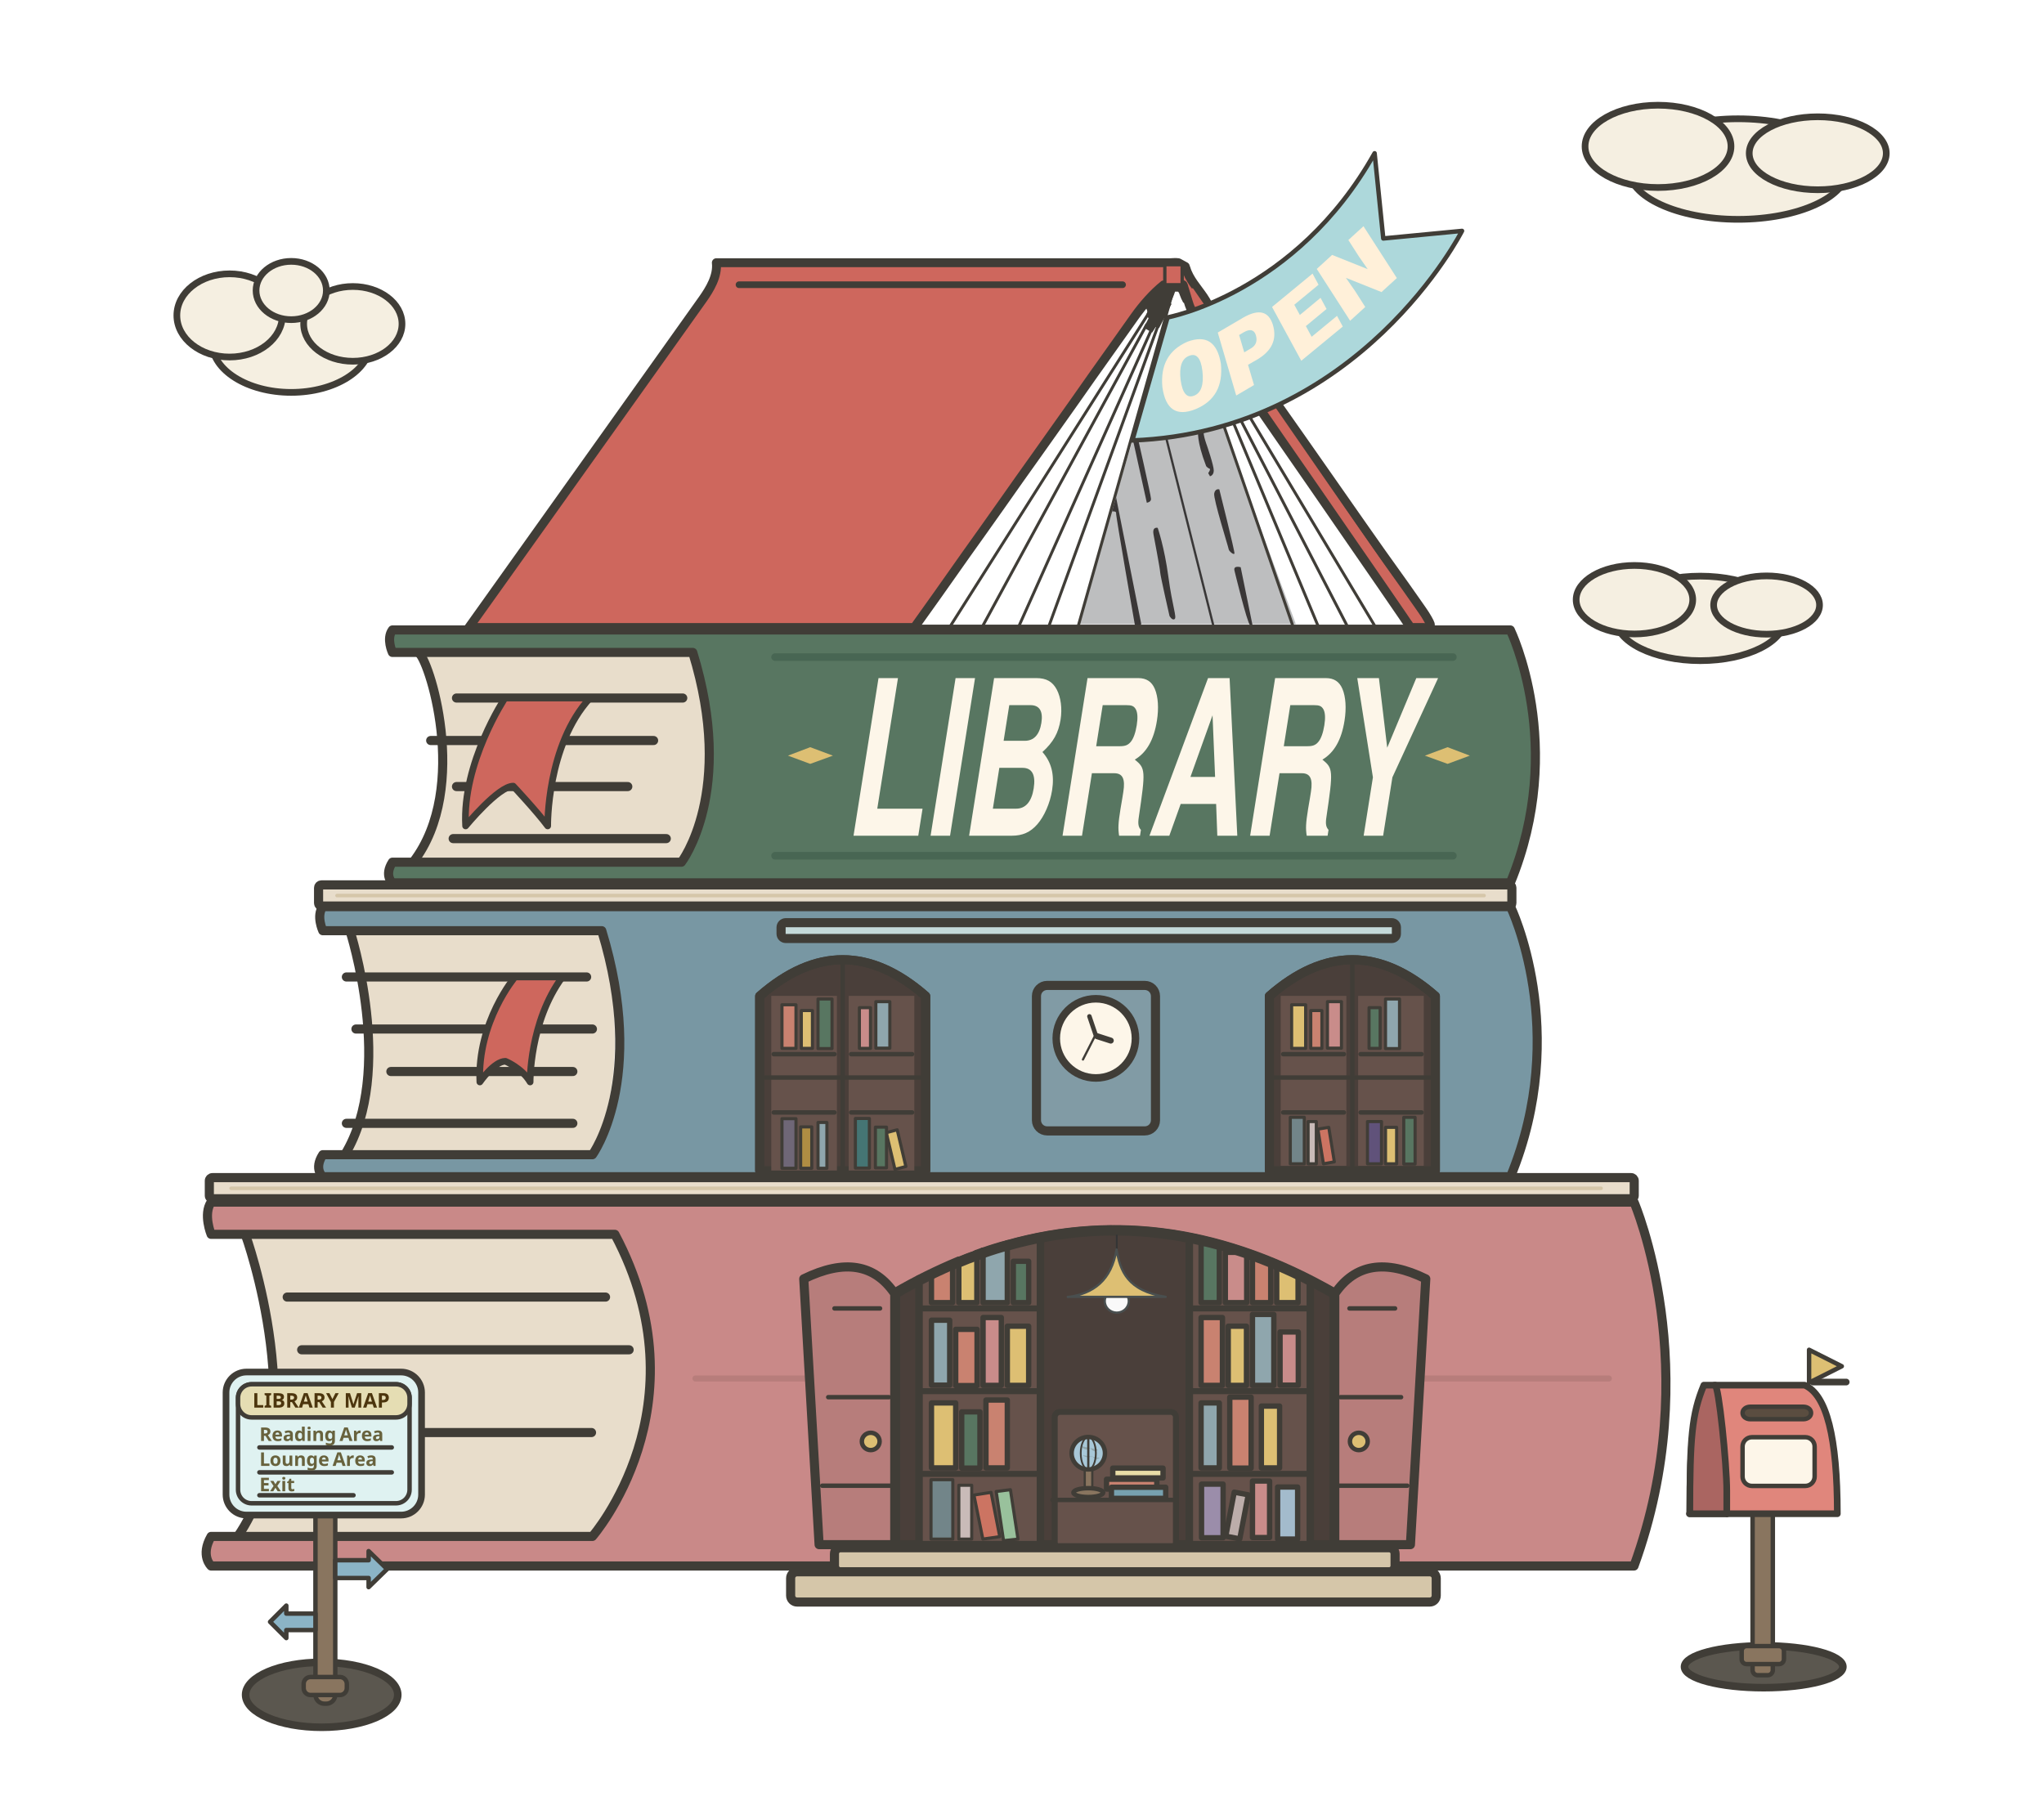
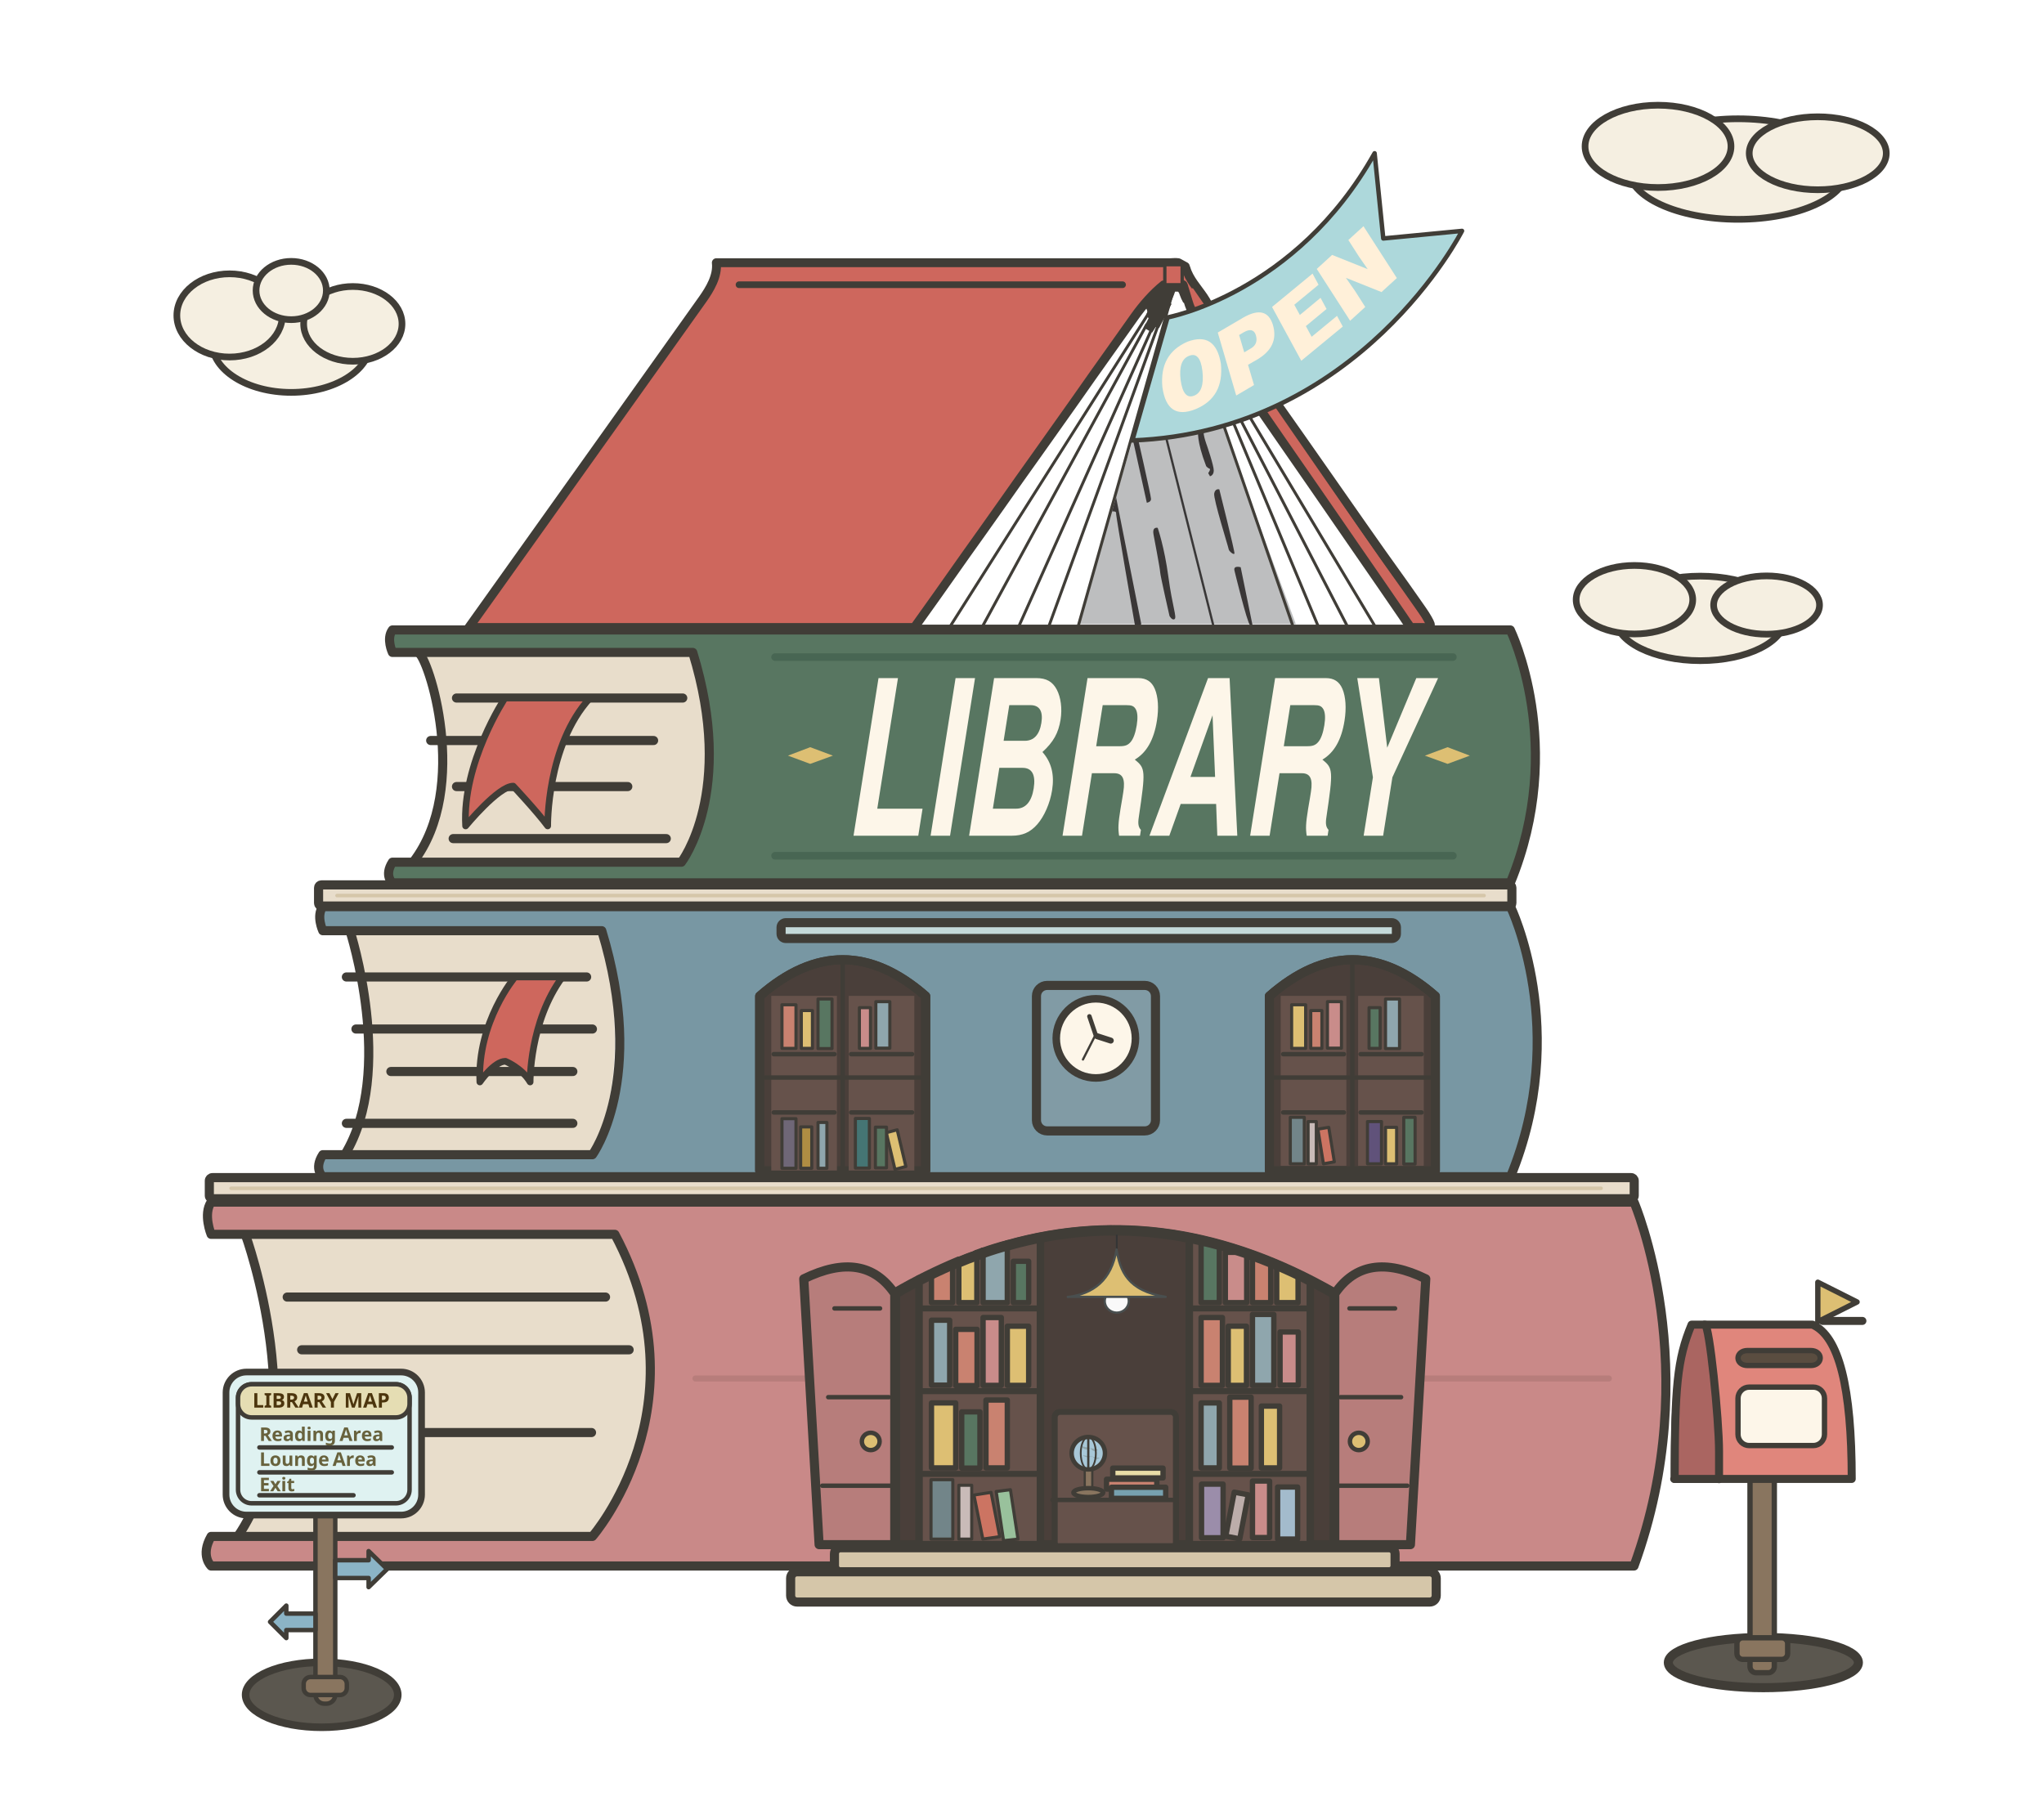
<svg xmlns="http://www.w3.org/2000/svg" id="_图层_1" version="1.1" viewBox="0 0 918.8 813.4">
  <defs>
    <style>
      .st0 {
        fill: #3a3737;
      }

      .st1, .st2, .st3, .st4, .st5, .st6, .st7, .st8, .st9, .st10, .st11, .st12, .st13, .st14, .st15, .st16, .st17, .st18, .st19, .st20, .st21, .st22, .st23, .st24, .st25, .st26, .st27, .st28, .st29, .st30, .st31, .st32, .st33, .st34, .st35, .st36, .st37, .st38, .st39, .st40, .st41, .st42, .st43, .st44, .st45, .st46, .st47, .st48, .st49, .st50, .st51, .st52, .st53, .st54, .st55, .st56, .st57, .st58, .st59, .st60, .st61, .st62, .st63, .st64, .st65, .st66, .st67, .st68 {
        stroke-linecap: round;
      }

      .st1, .st2, .st3, .st4, .st5, .st6, .st8, .st9, .st10, .st11, .st12, .st13, .st14, .st15, .st16, .st17, .st18, .st19, .st20, .st21, .st22, .st23, .st24, .st25, .st26, .st27, .st28, .st29, .st30, .st31, .st32, .st33, .st34, .st35, .st36, .st38, .st39, .st41, .st42, .st43, .st44, .st46, .st47, .st48, .st49, .st50, .st52, .st53, .st54, .st55, .st56, .st57, .st58, .st59, .st60, .st61, .st63, .st64, .st66, .st67, .st68 {
        stroke: #403d37;
      }

      .st1, .st3, .st4, .st5, .st6, .st7, .st8, .st9, .st10, .st11, .st12, .st13, .st14, .st15, .st16, .st17, .st18, .st19, .st20, .st21, .st22, .st23, .st24, .st25, .st26, .st27, .st28, .st29, .st30, .st31, .st32, .st33, .st34, .st35, .st36, .st37, .st38, .st39, .st40, .st41, .st42, .st43, .st44, .st45, .st46, .st47, .st48, .st49, .st50, .st51, .st52, .st53, .st54, .st55, .st56, .st57, .st58, .st59, .st60, .st61, .st62, .st63, .st64, .st65, .st66, .st67, .st68 {
        stroke-linejoin: round;
      }

      .st1, .st13, .st14, .st15, .st16, .st18, .st19, .st20, .st25, .st31, .st33, .st58, .st59 {
        stroke-width: 1.4px;
      }

      .st1, .st69, .st27, .st44, .st51 {
        fill: #ddbf73;
      }

      .st2, .st70 {
        stroke-miterlimit: 10;
      }

      .st2, .st70, .st7, .st8, .st22, .st23, .st37, .st45, .st46, .st60, .st62, .st63, .st64, .st65, .st66 {
        fill: none;
      }

      .st2, .st23 {
        stroke-width: 1.3px;
      }

      .st3 {
        fill: #e5ddb3;
      }

      .st3, .st6, .st9, .st17, .st21, .st27, .st34, .st46, .st48 {
        stroke-width: 2px;
      }

      .st4 {
        fill: #c98988;
      }

      .st4, .st12, .st26, .st36, .st39, .st47, .st50, .st52, .st63, .st67 {
        stroke-width: 4.1px;
      }

      .st5 {
        fill: #aa6561;
      }

      .st5, .st11, .st24, .st60, .st61, .st68 {
        stroke-width: 3px;
      }

      .st6 {
        fill: #add8db;
      }

      .st70 {
        stroke: #393737;
      }

      .st7 {
        stroke: #ce675d;
      }

      .st9 {
        fill: #a8c8d8;
      }

      .st10 {
        stroke-width: 4px;
      }

      .st10, .st11, .st35 {
        fill: #ce675d;
      }

      .st12 {
        fill: #819ba5;
      }

      .st13 {
        fill: #457574;
      }

      .st14 {
        fill: #60527a;
      }

      .st15 {
        fill: #728589;
      }

      .st16, .st71, .st54 {
        fill: #8fa6ad;
      }

      .st17, .st30, .st72 {
        fill: #fdf6e9;
      }

      .st18, .st42 {
        fill: #c98c8a;
      }

      .st19, .st57 {
        fill: #c98270;
      }

      .st20 {
        fill: #cc7462;
      }

      .st21, .st32 {
        fill: #89755f;
      }

      .st22, .st62 {
        stroke-width: .8px;
      }

      .st73 {
        fill: #4c350d;
        font-family: HelveticaNeueTU-Bold, HelveticaNeueTU;
        font-size: 9.1px;
      }

      .st73, .st74, .st75, .st76, .st72, .st77 {
        isolation: isolate;
      }

      .st73, .st72 {
        font-weight: 700;
      }

      .st24 {
        fill: #e0867c;
      }

      .st75 {
        fill: #68623d;
        font-family: MyriadPro-BlackSemiExt, 'Myriad Pro';
        font-size: 8.5px;
        font-weight: 800;
      }

      .st25 {
        fill: #6f6777;
      }

      .st26 {
        fill: #c4d9d9;
      }

      .st28, .st29, .st78 {
        fill: #66524b;
      }

      .st28, .st30, .st56, .st65 {
        stroke-width: 3.4px;
      }

      .st29, .st37, .st64 {
        stroke-width: 2.7px;
      }

      .st31, .st52, .st55 {
        fill: #587661;
      }

      .st79, .st39 {
        fill: #e8ddcb;
      }

      .st33 {
        fill: #c9bbb8;
      }

      .st34 {
        fill: #5a4d40;
      }

      .st35 {
        stroke-width: 1.5px;
      }

      .st36 {
        fill: #7897a3;
      }

      .st37 {
        stroke: #b77d7b;
      }

      .st38 {
        fill: #e8dda7;
      }

      .st38, .st41, .st42, .st43, .st44, .st49, .st53, .st54, .st55, .st57 {
        stroke-width: 2.4px;
      }

      .st76 {
        opacity: 0;
      }

      .st76, .st80 {
        fill: #403d37;
      }

      .st40 {
        fill: #f9f9f9;
      }

      .st40, .st51 {
        stroke: #494f4f;
      }

      .st81 {
        fill: #fff0d9;
      }

      .st41 {
        fill: #bcadaa;
      }

      .st43 {
        fill: #77a1af;
      }

      .st45 {
        stroke: #d5c6a9;
        stroke-width: 1.6px;
      }

      .st47 {
        fill: #4a3f3a;
      }

      .st48 {
        fill: #8bb4c6;
      }

      .st49 {
        fill: #a3bbcc;
      }

      .st50 {
        fill: #d5c6a9;
      }

      .st53 {
        fill: #9b8daa;
      }

      .st56 {
        fill: #5b574f;
      }

      .st58 {
        fill: #99c19c;
      }

      .st59 {
        fill: #af8d43;
      }

      .st61 {
        fill: #f5efe1;
      }

      .st62 {
        stroke: #343535;
      }

      .st72 {
        font-family: Helvetica-Bold, Helvetica;
        font-size: 97.2px;
      }

      .st65 {
        stroke: #486653;
      }

      .st77 {
        fill: #a1a3a4;
        opacity: .7;
      }

      .st66 {
        stroke-width: 4.7px;
      }

      .st67 {
        fill: #b77d7b;
      }

      .st68 {
        fill: #dff2f1;
      }
    </style>
  </defs>
  <g>
    <ellipse class="st61" cx="781.3" cy="76" rx="49.2" ry="22.6" />
    <ellipse class="st61" cx="745.3" cy="65.8" rx="32.8" ry="18.5" />
    <ellipse class="st61" cx="817.1" cy="68.9" rx="30.8" ry="16.4" />
  </g>
  <g>
    <ellipse class="st61" cx="764.3" cy="278" rx="38.1" ry="19" />
    <ellipse class="st61" cx="734.7" cy="269.6" rx="26.2" ry="15.4" />
    <ellipse class="st61" cx="794.1" cy="272" rx="23.8" ry="13.1" />
  </g>
  <g>
    <ellipse class="st61" cx="130.9" cy="154" rx="35.6" ry="22.4" />
    <ellipse class="st61" cx="103.2" cy="141.8" rx="23.7" ry="18.7" />
    <ellipse class="st61" cx="158.6" cy="145.6" rx="22.1" ry="16.8" />
    <ellipse class="st61" cx="130.9" cy="130.6" rx="15.8" ry="13.1" />
  </g>
  <path class="st42" d="M1050.8,1088.6" />
  <g>
    <g>
      <path class="st77" d="M511.2,190.9l-26.8,89.7h98.1l-34.4-93.5s-21,4.9-37,3.8h.1Z" />
      <g>
        <path class="st10" d="M210.6,282.3c3.1-4.3,6.1-8.6,9.2-12.9,7.5-10.6,15.1-21.1,22.6-31.7,9.5-13.3,19-26.7,28.5-40,9-12.6,18-25.3,27-37.9,6-8.4,12-16.9,18-25.3,3.1-4.4,6.8-10.4,6.1-16.4h204.1c1,0,2.3-.2,3.6,0l3.1,1.7c0,.3.2.6.3.8,1.4,4.9,5.2,8.9,7.9,12.9,1.4,2,2.4,4.4,3.9,6.4s1.2,1.8,1.9,2.7c1.7,2.4,3.4,4.9,5.1,7.3,4.8,6.9,9.7,13.8,14.5,20.7,6,8.6,12,17.2,18.1,25.8,6.4,9.1,12.7,18.2,19.1,27.3,5.9,8.4,11.7,16.8,17.6,25.1,3.5,4.9,7,9.8,10.5,14.7,1.7,2.5,3.5,4.9,5.2,7.4s3.4,4.7,4.8,7.2,1.5,2.8,1,3.7-2.1.3-2.7.3h-5.9c-1.2-1.7-2.4-3.4-3.5-5.1-3.1-4.6-6.3-9.1-9.4-13.7-4.5-6.6-9.1-13.1-13.6-19.7-5.3-7.7-10.7-15.5-16-23.2-5.6-8-11.1-16.1-16.7-24.1-5.2-7.5-10.4-15-15.6-22.6-4.2-6.2-8.5-12.3-12.7-18.5s-6.5-9.9-10.1-14.5c-1.7-2.1-2.3-4.9-3.1-7.5-.4-1.2-.7-2.4-1.1-3.6s-.3-1.5-.7-1.7-6.2.5-6.6.4c-.7-.1-1.6-.4-1.8-.3-4.8,3.8-9.6,9.3-13.2,14.4-3.8,5.4-7.7,10.8-11.5,16.2-5,7-10,14.1-14.9,21.1-5.6,7.9-11.2,15.8-16.8,23.7-5.7,8-11.4,16-17,24-5.2,7.4-10.5,14.8-15.7,22.1-4.2,6-8.5,12-12.7,18-2.7,3.8-5.5,7.7-8.2,11.5l-2.2,3.1h-200.2" />
        <rect class="st35" x="523.6" y="119" width="7.8" height="9" />
        <path class="st80" d="M524.1,129.7c-.2,0-.8.5-1,.6-.4.2-.8.5-1.1.7-.7.5-1.4,1-1.9,1.6-1.2,1.4-2.5,2.8-3.8,4.3-.4.4-1.3,1.1-1.1,1.6s.6,1.2.5,1.7-.2.6-.3.9c-.2.5.9,2,.9,2l-2.2,4.2,3.8,2.2c.5-.8,1.1-1.6,1.6-2.5,0,0,1.5.5,1.5.5.8-1.6,1.7-3.2,2.5-4.8.6-1.2,1.2-2.3,1.8-3.5s.6-1.2.9-1.8.4-.5.4-.7-.4-.3-.4-.5v-.2c.4-.8.7-1.7,1.1-2.5.3-.8.7-1.6.9-2.4h1.2c.5,0,.9,1.4,1,1.7.2.5.4,1,.6,1.5.3.6.6,1.2.9,1.8l1.5-.3-2.7-6.2h-6.7,0Z" />
        <line class="st23" x1="516.2" y1="141" x2="427.1" y2="281.6" />
        <line class="st23" x1="515.4" y1="146" x2="441.2" y2="282.4" />
        <line class="st23" x1="517.7" y1="147.9" x2="457.6" y2="282.4" />
        <line class="st23" x1="520.5" y1="146.5" x2="471.3" y2="282" />
        <line class="st23" x1="527.2" y1="131.1" x2="484.4" y2="282.4" />
        <path class="st0" d="M499.9,229.9s2-.2,1.8.8,8.5,50.6,8.5,50.6c0,0,2.2.8,2.8-.8l-11.3-56.9-1.8,6.3h0Z" />
        <path class="st0" d="M509.3,197.9l6.2,28.1s1.9-.2,1.9-1.7-6.5-29.9-6.5-29.9c0,0-1-.7-.8-2s-.8,5.5-.8,5.5h0Z" />
        <path class="st0" d="M538.6,193.8s-.9,4.1,3.6,15.8c0,0,.8.9,1.5,1.1s-.6,2-.6,2l.8,1.4s1.7-.3,1.7-2.6-3.1-11.3-3.1-11.3c0,0-1.8-4.7-1.4-6.4h-2.7.2Z" />
        <path class="st0" d="M548.1,220s-1.8-.6-2.3,1.8,6.4,24.2,6.5,25.1,2.4,2.8,2.6,1.9-6.8-28.8-6.8-28.8Z" />
        <path class="st0" d="M554.9,256.5s5.7,23.6,7,24.5l1.3.9-5.5-26.9s-3.4-1-2.8,1.5Z" />
        <path class="st0" d="M518.5,240.2s3,15.7,3,17,4.2,19.7,4.2,19.7c0,0,1.2,2.2,2.3,1.4s-1-5.6-2.8-19-4.8-22-4.8-22c0,0-2.5-.7-1.9,2.8h0Z" />
        <line class="st70" x1="522.3" y1="189.2" x2="545.7" y2="282.4" />
        <line class="st2" x1="581.5" y1="282.4" x2="548" y2="185.2" />
        <line class="st2" x1="552" y1="184.2" x2="592.9" y2="282.4" />
        <line class="st2" x1="554.9" y1="183.4" x2="606.1" y2="282.4" />
        <line class="st2" x1="559" y1="182.8" x2="618.6" y2="282.4" />
        <line class="st60" x1="410.8" y1="282.3" x2="633.9" y2="282.3" />
        <line class="st7" x1="536" y1="130.1" x2="638.7" y2="278.6" />
        <path class="st6" d="M524.8,142.7s57.7-10.6,93.1-73.8l3.9,38.3,35.4-3.4s-45.7,90.3-148.2,94.2l15.8-55.2h0Z" />
        <line class="st60" x1="332.2" y1="128" x2="504.6" y2="128" />
      </g>
    </g>
    <g>
      <g>
        <rect class="st39" x="143.2" y="397.8" width="536.4" height="9.5" rx="1.3" ry="1.3" />
        <line class="st45" x1="151.5" y1="402.6" x2="667.1" y2="402.6" />
      </g>
      <g>
        <g>
          <path class="st79" d="M155,519.1c19.7-51.8,2.3-100.7,2.3-100.7h112.7s17.5,63.3-5.5,100.7h-109.6.1Z" />
          <line class="st63" x1="263.7" y1="439.2" x2="155.7" y2="439.2" />
          <line class="st63" x1="266.3" y1="462.6" x2="160" y2="462.6" />
          <line class="st63" x1="257.5" y1="481.7" x2="175.7" y2="481.7" />
          <line class="st63" x1="257.5" y1="505" x2="155.7" y2="505" />
          <path class="st63" d="M157.3,418.4s20.5,63.3-2.3,100.7" />
        </g>
        <path class="st36" d="M145.1,407.6h533.9s27,55.6,0,121.4H145.1s-4.2-3.4,0-9.9h121.2s24.6-33.7,4.2-100.7h-125.4s-3.1-6.7,0-10.8h0Z" />
        <path class="st11" d="M231.5,439.2s-17,20.1-15.8,47.2c0,0,6.4-9.3,11.5-9.3,0,0,7.4,3,11.1,9.3,0,0-.4-27,14.5-47.2h-21.3Z" />
      </g>
      <g>
        <rect class="st26" x="351.1" y="414.8" width="276.6" height="7.1" rx="2.1" ry="2.1" />
        <g>
          <path class="st47" d="M341.5,526.3v-78.5c24.9-21.8,49.7-21.8,74.6,0v78.5h-74.6Z" />
          <path class="st63" d="M341.5,526.3v-78.5c24.9-21.8,49.7-21.8,74.6,0v78.5" />
          <rect class="st78" x="346.7" y="447.7" width="29.5" height="78.5" />
          <rect class="st78" x="381.5" y="447.7" width="29.5" height="78.5" />
          <line class="st46" x1="347.8" y1="473.9" x2="375.1" y2="473.9" />
          <line class="st46" x1="347.8" y1="500.1" x2="375.1" y2="500.1" />
          <rect class="st19" x="351.5" y="451.7" width="6.3" height="19.6" />
          <rect class="st1" x="360.2" y="454.3" width="5" height="17" />
          <rect class="st16" x="367.7" y="504.6" width="4" height="20.6" />
          <rect class="st31" x="367.7" y="449.1" width="6.3" height="22.3" />
          <rect class="st25" x="351.5" y="502.9" width="6.3" height="22.3" />
          <line class="st46" x1="382.6" y1="473.9" x2="410" y2="473.9" />
          <line class="st46" x1="382.6" y1="500.1" x2="410" y2="500.1" />
          <rect class="st18" x="386.3" y="453" width="5" height="18.3" />
          <rect class="st59" x="359.9" y="506.6" width="5" height="18.6" />
          <rect class="st16" x="393.7" y="450.3" width="6.3" height="20.9" />
          <line class="st46" x1="378.8" y1="431.3" x2="378.8" y2="526.3" />
          <line class="st46" x1="341.5" y1="484.4" x2="416.1" y2="484.4" />
          <polygon class="st1" points="398.4 509.2 403.3 507.9 407.2 524.4 402.3 525.7 398.4 509.2" />
          <rect class="st31" x="393.5" y="506.7" width="5" height="18.3" />
          <rect class="st13" x="384.5" y="502.8" width="6.3" height="22.3" />
        </g>
        <g>
          <path class="st47" d="M570.6,526.3v-78.5c24.9-21.8,49.7-21.8,74.6,0v78.5h-74.6Z" />
          <path class="st63" d="M570.6,526.3v-78.5c24.9-21.8,49.7-21.8,74.6,0v78.5" />
          <line class="st46" x1="607.9" y1="431.3" x2="607.9" y2="526.3" />
          <rect class="st78" x="575.7" y="447.7" width="29.5" height="76.4" />
          <rect class="st78" x="610.5" y="447.7" width="29.5" height="76.4" />
          <line class="st46" x1="576.8" y1="473.9" x2="604.1" y2="473.9" />
          <line class="st46" x1="576.8" y1="500.1" x2="604.1" y2="500.1" />
          <rect class="st1" x="580.6" y="451.7" width="6.3" height="19.6" />
          <rect class="st19" x="589.2" y="454.3" width="5" height="17" />
          <polygon class="st20" points="592.4 507.6 597.3 506.8 599.8 522.3 594.9 523.2 592.4 507.6" />
          <rect class="st33" x="588" y="504.2" width="3.7" height="19" />
          <rect class="st18" x="596.7" y="450.3" width="6.3" height="20.9" />
          <line class="st46" x1="611.6" y1="473.9" x2="639" y2="473.9" />
          <line class="st46" x1="611.6" y1="500.1" x2="639" y2="500.1" />
          <rect class="st31" x="615.4" y="453" width="5" height="18.3" />
          <rect class="st16" x="622.8" y="449.1" width="6.3" height="22.3" />
          <rect class="st15" x="580" y="502.3" width="6.3" height="20.9" />
          <line class="st46" x1="570.6" y1="484.4" x2="645.2" y2="484.4" />
          <rect class="st14" x="614.7" y="504.2" width="6.3" height="19" />
          <rect class="st1" x="622.8" y="506.8" width="5" height="16.4" />
          <rect class="st31" x="631" y="502.3" width="5.1" height="21" />
        </g>
        <g id="reading-clock" style="cursor:pointer">
          <rect class="st12" x="465.9" y="443" width="53.5" height="65.4" rx="4.8" ry="4.8" />
          <circle class="st30" cx="492.6" cy="466.8" r="17.8" />
          <line class="st46" x1="492.6" y1="465.5" x2="489.7" y2="456.9" />
          <line class="st64" x1="493.1" y1="465.8" x2="499.3" y2="467.8" />
          <line class="st8" x1="492.1" y1="465.9" x2="486.8" y2="476.3" />
        </g>
      </g>
    </g>
    <g>
      <g>
        <g>
          <path class="st79" d="M108.7,690.7c29.7-69.8,3.5-135.8,3.5-135.8h169.7s26.4,85.3-8.3,135.8H108.7Z" />
          <line class="st63" x1="272.2" y1="583.1" x2="129.1" y2="583.1" />
          <line class="st63" x1="282.8" y1="606.8" x2="135.6" y2="606.8" />
          <line class="st63" x1="265.9" y1="644" x2="141.4" y2="644" />
          <path class="st63" d="M110.3,555s31.2,85.3-3.5,135.8" />
        </g>
        <path class="st4" d="M94.9,540.4h639.6s32.3,74.9,0,163.6H94.9s-5-4.6,0-13.3h171.4s51.1-58.6,10.1-135.8H94.9s-3.7-9,0-14.5Z" />
      </g>
      <g>
        <rect class="st39" x="94.1" y="529.4" width="640.5" height="9.5" rx="1.4" ry="1.4" />
        <line class="st45" x1="103.9" y1="534.2" x2="719.7" y2="534.2" />
      </g>
      <g>
        <path class="st76" d="M258.1,707.7h467.1l6.5-4.8H251.6l6.5,4.8h0Z" />
        <line class="st37" x1="312.6" y1="619.7" x2="723.2" y2="619.7" />
        <g>
          <path class="st47" d="M402.3,694.4v-112.9c65.4-38.1,131.3-38.1,197.6,0v112.9h-197.6Z" />
          <path class="st28" d="M467.7,556.4v136.7c0,.8-.6,1.3-1.4,1.3h-51.8c-.8,0-1.4-.6-1.4-1.3v-118.2" />
          <line class="st64" x1="413.2" y1="588.2" x2="467.7" y2="588.2" />
          <line class="st64" x1="413.2" y1="625.4" x2="467.7" y2="625.4" />
          <line class="st64" x1="413.2" y1="662.6" x2="467.7" y2="662.6" />
          <g>
            <polyline class="st57" points="428.2 568.2 428.2 585.6 418.7 585.6 418.7 572.3" />
            <polyline class="st44" points="439.1 564.3 439.1 585.6 431 585.6 431 566.4" />
            <polyline class="st54" points="452.8 559.8 452.8 585.6 441.9 585.6 441.9 562" />
            <rect class="st55" x="455.5" y="567" width="6.9" height="18.6" />
            <rect class="st54" x="418.7" y="593.5" width="8.2" height="29.2" />
            <rect class="st57" x="429.6" y="597.6" width="9.6" height="25.3" />
            <rect class="st42" x="441.9" y="592.3" width="8.2" height="30.5" />
            <rect class="st44" x="452.8" y="596.2" width="9.6" height="26.6" />
            <rect class="st44" x="418.7" y="630.7" width="10.9" height="29.2" />
            <rect class="st55" x="432.3" y="634.7" width="8.2" height="25.3" />
            <rect class="st57" x="443.2" y="629.4" width="9.6" height="30.5" />
          </g>
          <path class="st28" d="M589,575.7v117.4c0,.8-.6,1.3-1.3,1.3h-51.8c-.8,0-1.3-.6-1.3-1.3v-136.7" />
          <line class="st64" x1="534.5" y1="588.2" x2="589" y2="588.2" />
          <line class="st64" x1="534.5" y1="625.4" x2="589" y2="625.4" />
          <line class="st64" x1="534.5" y1="662.6" x2="589" y2="662.6" />
          <g>
            <rect class="st55" x="539.9" y="559" width="8.2" height="26.6" />
            <rect class="st42" x="550.8" y="563" width="9.6" height="22.6" />
            <polyline class="st57" points="571.2 567.2 571.2 585.6 563 585.6 563 563.6" />
            <polyline class="st44" points="583.5 571.9 583.5 585.6 573.9 585.6 573.9 568.4" />
            <rect class="st57" x="539.9" y="592.3" width="9.6" height="30.5" />
            <rect class="st44" x="552.1" y="596.2" width="8.2" height="26.6" />
            <rect class="st54" x="563" y="590.9" width="9.6" height="31.9" />
            <rect class="st42" x="575.4" y="598.8" width="8.2" height="23.9" />
            <rect class="st54" x="539.9" y="630.7" width="8.2" height="29.2" />
            <rect class="st57" x="552.8" y="628.1" width="9.6" height="31.9" />
            <rect class="st44" x="567" y="632.1" width="8.2" height="27.8" />
          </g>
          <rect class="st29" x="474.1" y="634.7" width="54.5" height="61" rx="2.4" ry="2.4" />
          <line class="st46" x1="473.1" y1="674.3" x2="527.6" y2="674.3" />
          <g>
            <rect class="st32" x="487.6" y="660.8" width="3.4" height="10.2" />
            <ellipse class="st9" cx="489.2" cy="653.3" rx="7.5" ry="7.3" />
            <path class="st71" d="M485.9,650.1c1.4,1.7,2.8,1.9,4.2.8,1.1,1.7,2.3,1.9,3.4.8" />
            <path class="st71" d="M486.7,654.2c1.4,1.1,2.8,1.2,4.2.4,1.1,1.3,2.3,1.7,3.4.8" />
            <ellipse class="st22" cx="489.2" cy="653.3" rx="3.4" ry="7.3" />
            <line class="st8" x1="489.2" y1="646" x2="489.2" y2="660.8" />
            <ellipse class="st21" cx="489.2" cy="671" rx="6.7" ry="2" />
          </g>
          <path class="st66" d="M453.1,559.8c48.7-13.7,97.7-6.4,146.8,21.8v112.9" />
          <path class="st66" d="M442,563.2c3.7-1.3,7.5-2.5,11.1-3.4" />
          <path class="st66" d="M439.1,564.2c.9-.3,1.9-.7,2.8-1" />
          <path class="st66" d="M431.1,567.4c2.6-1.1,5.3-2.2,8-3" />
          <path class="st66" d="M402.3,694.4v-112.9c9.6-5.6,19.2-10.3,28.8-14.3" />
          <path class="st67" d="M402.3,694.4h-34.1l-6.9-119.5c18.2-8.9,31.8-6.7,40.9,6.7v112.9h.1Z" />
          <line class="st46" x1="375.1" y1="588.2" x2="395.6" y2="588.2" />
          <line class="st46" x1="372.3" y1="628.1" x2="399.6" y2="628.1" />
          <line class="st46" x1="369.6" y1="667.9" x2="401" y2="667.9" />
          <path class="st67" d="M599.9,694.4h34.1l6.9-119.5c-18.2-8.9-31.8-6.7-40.9,6.7v112.9h0Z" />
          <line class="st46" x1="627.1" y1="588.2" x2="606.6" y2="588.2" />
          <line class="st46" x1="629.8" y1="628.1" x2="602.6" y2="628.1" />
          <line class="st46" x1="632.6" y1="667.9" x2="601.2" y2="667.9" />
          <ellipse class="st27" cx="391.4" cy="648" rx="4" ry="3.9" />
          <ellipse class="st27" cx="610.8" cy="648" rx="4" ry="3.9" />
          <rect class="st50" x="375.1" y="695.8" width="252" height="10.8" rx="2.7" ry="2.7" />
          <rect class="st50" x="355.4" y="706.6" width="290.2" height="13.6" rx="2.9" ry="2.9" />
          <polygon class="st20" points="437.8 672.1 445.5 670.9 449.4 690.8 441.8 691.9 437.8 672.1" />
          <rect class="st33" x="431" y="667.7" width="5.8" height="24.2" />
          <polygon class="st58" points="447.8 670.5 454.2 669.7 457.6 691.9 451.1 692.6 447.8 670.5" />
          <rect class="st15" x="418.5" y="665.2" width="9.8" height="26.7" />
          <g>
            <line class="st62" x1="502" y1="555.4" x2="502" y2="561.7" />
            <ellipse class="st40" cx="502" cy="584.9" rx="5.4" ry="5.2" />
            <path class="st51" d="M480,583.1c11.5-1.5,19.6-7.5,21.9-21.4,1.6,9.6,4.8,18.6,22.1,21.3h-44Z" />
          </g>
          <rect class="st53" x="540.1" y="667.2" width="9.7" height="24.1" />
          <polygon class="st41" points="554.8 670.8 561.1 672 557.3 691.8 551 690.6 554.8 670.8" />
          <rect class="st42" x="563" y="665.8" width="7.7" height="25.4" />
          <rect class="st49" x="574.3" y="668.5" width="9" height="23.4" />
          <g>
            <rect class="st38" x="500.2" y="660" width="22.6" height="4.4" />
            <rect class="st57" x="497.4" y="665" width="22.6" height="4.4" />
            <rect class="st43" x="499.6" y="668.6" width="24.4" height="5" />
          </g>
        </g>
      </g>
    </g>
    <g>
      <g>
        <path class="st79" d="M185.7,387.7c25.8-45.3,7.1-92.2,2.2-94.3h123.5s16.5,59.3-5.1,94.3h-120.6,0Z" />
        <line class="st63" x1="306.9" y1="313.8" x2="205.2" y2="313.8" />
        <line class="st63" x1="293.8" y1="332.9" x2="193.6" y2="332.9" />
        <line class="st63" x1="282.2" y1="353.6" x2="205.2" y2="353.6" />
        <line class="st63" x1="299.5" y1="377" x2="203.7" y2="377" />
        <path class="st63" d="M187.9,293.3c4.5,1.3,23.8,60.6-2.2,94.3" />
        <path class="st52" d="M176.4,283.2h502.5s25.4,52,0,113.7H176.4s-3.9-3.2,0-9.3h129.9s24.4-31.6,5.1-94.3h-135s-2.9-6.2,0-10.1h0Z" />
        <path class="st11" d="M227,313.8s-19.3,29.1-17.7,57.5c0,0,14.7-17.9,21.4-17.9,0,0,10.6,11.3,15.5,17.9,0,0-.5-36.3,19-57.5h-38.2Z" />
      </g>
      <g>
        <polygon class="st69" points="364.2 335.9 374.4 339.7 364.2 343.4 354.2 339.7 364.2 335.9" />
        <polygon class="st69" points="650.7 335.9 660.7 339.7 650.7 343.4 640.5 339.7 650.7 335.9" />
        <line class="st65" x1="348.4" y1="295.4" x2="653.1" y2="295.4" />
        <line class="st65" x1="348.4" y1="384.7" x2="653.1" y2="384.7" />
        <g class="st74">
          <g class="st74">
            <g class="st74">
              <g class="st74">
                <g class="st74">
                  <g class="st74">
                    <g class="st74">
                      <g class="st74">
                        <text class="st72" transform="translate(379 375.7) scale(.6 1) skewX(-14.8)">
                          <tspan x="0" y="0">LIBRARY</tspan>
                        </text>
                      </g>
                    </g>
                  </g>
                </g>
              </g>
            </g>
          </g>
        </g>
      </g>
    </g>
    <g class="st74">
      <g class="st74">
        <path class="st81" d="M548.8,163.5c1,10-2.7,16.8-11.3,20.4-8.6,3.5-13.6.2-15-9.9-.9-9.9,2.8-16.7,11.3-20.4,8.4-3.1,13.4.2,15,9.9ZM530.7,170.8c.8,5.9,2.8,8.3,6,7.1,3.2-1.2,4.5-4.9,3.8-11.1-.7-6-2.8-8.2-6.1-6.8-3.2,1.3-4.4,4.9-3.7,10.8Z" />
      </g>
      <g class="st74">
        <path class="st81" d="M555.7,177.8l-8.3-28.3,11.6-6.8c6.9-3.9,11.3-2.8,13.2,3.4,1.9,6.5-.5,11.7-7.2,15.6l-4,2.3,2.7,9.1-8,4.7ZM562.5,156.5c2.1-1.3,2.8-3.3,2-5.9-.8-2.4-2.6-2.8-5.3-1.3l-2.2,1.3,2.3,7.8,3.2-1.9Z" />
      </g>
      <g class="st74">
        <path class="st81" d="M584.9,162.1l-13.1-24.1,18.2-15,2.7,5-10.9,9,2.5,4.6,9.3-7.7,2.7,5-9.3,7.7,2.6,4.8,11.4-9.4,2.6,4.8-18.7,15.4Z" />
      </g>
      <g class="st74">
        <path class="st81" d="M614.8,121l-3.9-5.6-4.8-7.5,6.8-6.2,15,23.3-6.9,6.3-16-6.4,4.1,5.9,4.6,7.2-6.8,6.2-15-23.3,6.9-6.3,16,6.4Z" />
      </g>
    </g>
  </g>
  <g id="time-mailbox" style="cursor:pointer">
-     <g>
+     <g data-mailbox-scale="1.2" transform="translate(-158.71 -151.74) scale(1.2)">
      <ellipse class="st56" cx="792.8" cy="749.3" rx="35.6" ry="9.4" />
      <g>
        <rect class="st21" x="787.8" y="622.8" width="9.1" height="130.3" rx="2.3" ry="2.3" />
        <rect class="st21" x="782.9" y="740" width="19" height="8.1" rx="2.2" ry="2.2" />
        <path class="st24" d="M759.6,680.5c0-34.3,1.4-53.4,11.2-57.8h40.4c9.9,4.3,14.7,23.5,14.7,57.8h-66.5.2Z" />
        <path class="st5" d="M759.6,680.5c0-34.3.9-44.8,6.3-57.8h5c1.7,0,5.3,35.4,5.3,47.5s0,10.3,0,10.3h-16.6Z" />
        <path class="st34" d="M786.8,632.4h23.8c2,0,3.5,1.2,3.5,2.8h0c0,1.6-1.5,2.8-3.5,2.8h-23.8c-2,0-3.5-1.2-3.5-2.8h0c0-1.6,1.5-2.8,3.5-2.8Z" />
        <line class="st60" x1="815" y1="621.3" x2="829.9" y2="621.3" />
        <path class="st27" id="time-mailbox-lid" d="M813.2,621.2v-14.4l14.7,7.4-14.7,7.4h0v-.3h0Z" />
      </g>
+       <rect class="st17" x="783.3" y="646.1" width="32.4" height="21.9" rx="4.2" ry="4.2" />
    </g>
-     <rect class="st17" x="783.3" y="646.1" width="32.4" height="21.9" rx="4.2" ry="4.2" />
  </g>
  <g>
    <ellipse class="st56" cx="144.6" cy="761.9" rx="34.2" ry="14.6" />
    <g>
      <rect class="st21" x="141.8" y="677.7" width="8.9" height="88.2" rx="4" ry="4" />
      <rect class="st21" x="136.5" y="753.9" width="19.4" height="8.1" rx="3.1" ry="3.1" />
      <path class="st48" d="M150.7,709.4h15v4.1l8.3-8.1-8.3-8.1v4.1h-15v7.9h0Z" />
      <path class="st48" d="M141.8,725.4h-13.1v-3.6l-7.3,7.3,7.3,7.3v-3.6h13.1v-7.3h0Z" />
      <g>
        <rect class="st68" x="101.6" y="616.8" width="87.9" height="64.3" rx="9.2" ry="9.2" />
        <rect class="st46" x="107" y="622.3" width="77.1" height="53.5" rx="6.1" ry="6.1" />
        <rect class="st3" x="107" y="622.3" width="77.1" height="14.9" rx="6.1" ry="6.1" />
        <line class="st46" x1="116.6" y1="650.7" x2="176.1" y2="650.7" />
        <line class="st46" x1="116.6" y1="661.9" x2="176.1" y2="661.9" />
        <line class="st46" x1="116.6" y1="672.2" x2="158.9" y2="672.2" />
        <g class="st74">
          <g class="st74">
            <g class="st74">
              <g class="st74">
                <g class="st74">
                  <g class="st74">
                    <g class="st74">
                      <g class="st74">
                        <text class="st75" transform="translate(116.6 647.8)">
                          <tspan x="0" y="0">R</tspan>
                        </text>
                      </g>
                    </g>
                  </g>
                </g>
              </g>
            </g>
          </g>
          <g class="st74">
            <g class="st74">
              <g class="st74">
                <g class="st74">
                  <g class="st74">
                    <g class="st74">
                      <g class="st74">
                        <text class="st75" transform="translate(122.1 647.8)">
                          <tspan x="0" y="0">eading</tspan>
                        </text>
                      </g>
                    </g>
                  </g>
                </g>
              </g>
            </g>
          </g>
          <g class="st74">
            <g class="st74">
              <g class="st74">
                <g class="st74">
                  <g class="st74">
                    <g class="st74">
                      <g class="st74">
                        <text class="st75" transform="translate(152.6 647.8)">
                          <tspan x="0" y="0">Ar</tspan>
                        </text>
                      </g>
                    </g>
                  </g>
                </g>
              </g>
            </g>
          </g>
          <g class="st74">
            <g class="st74">
              <g class="st74">
                <g class="st74">
                  <g class="st74">
                    <g class="st74">
                      <g class="st74">
                        <text class="st75" transform="translate(162.3 647.8)">
                          <tspan x="0" y="0">ea</tspan>
                        </text>
                      </g>
                    </g>
                  </g>
                </g>
              </g>
            </g>
          </g>
        </g>
        <g class="st74">
          <g class="st74">
            <g class="st74">
              <g class="st74">
                <g class="st74">
                  <g class="st74">
                    <g class="st74">
                      <g class="st74">
                        <text class="st75" transform="translate(116.6 659)">
                          <tspan x="0" y="0">L</tspan>
                        </text>
                      </g>
                    </g>
                  </g>
                </g>
              </g>
            </g>
          </g>
          <g class="st74">
            <g class="st74">
              <g class="st74">
                <g class="st74">
                  <g class="st74">
                    <g class="st74">
                      <g class="st74">
                        <text class="st75" transform="translate(121.2 659)">
                          <tspan x="0" y="0">ounge</tspan>
                        </text>
                      </g>
                    </g>
                  </g>
                </g>
              </g>
            </g>
          </g>
          <g class="st74">
            <g class="st74">
              <g class="st74">
                <g class="st74">
                  <g class="st74">
                    <g class="st74">
                      <g class="st74">
                        <text class="st75" transform="translate(149.5 659)">
                          <tspan x="0" y="0">Ar</tspan>
                        </text>
                      </g>
                    </g>
                  </g>
                </g>
              </g>
            </g>
          </g>
          <g class="st74">
            <g class="st74">
              <g class="st74">
                <g class="st74">
                  <g class="st74">
                    <g class="st74">
                      <g class="st74">
                        <text class="st75" transform="translate(159.3 659)">
                          <tspan x="0" y="0">ea</tspan>
                        </text>
                      </g>
                    </g>
                  </g>
                </g>
              </g>
            </g>
          </g>
        </g>
        <g class="st74">
          <g class="st74">
            <g class="st74">
              <g class="st74">
                <g class="st74">
                  <g class="st74">
                    <g class="st74">
                      <g class="st74">
                        <text class="st75" transform="translate(116.6 670.4)">
                          <tspan x="0" y="0">Exit</tspan>
                        </text>
                      </g>
                    </g>
                  </g>
                </g>
              </g>
            </g>
          </g>
        </g>
        <g class="st74">
          <text class="st73" transform="translate(113.5 632.8)">
            <tspan x="0" y="0">LIBRARY MAP</tspan>
          </text>
        </g>
      </g>
    </g>
  </g>
</svg>
